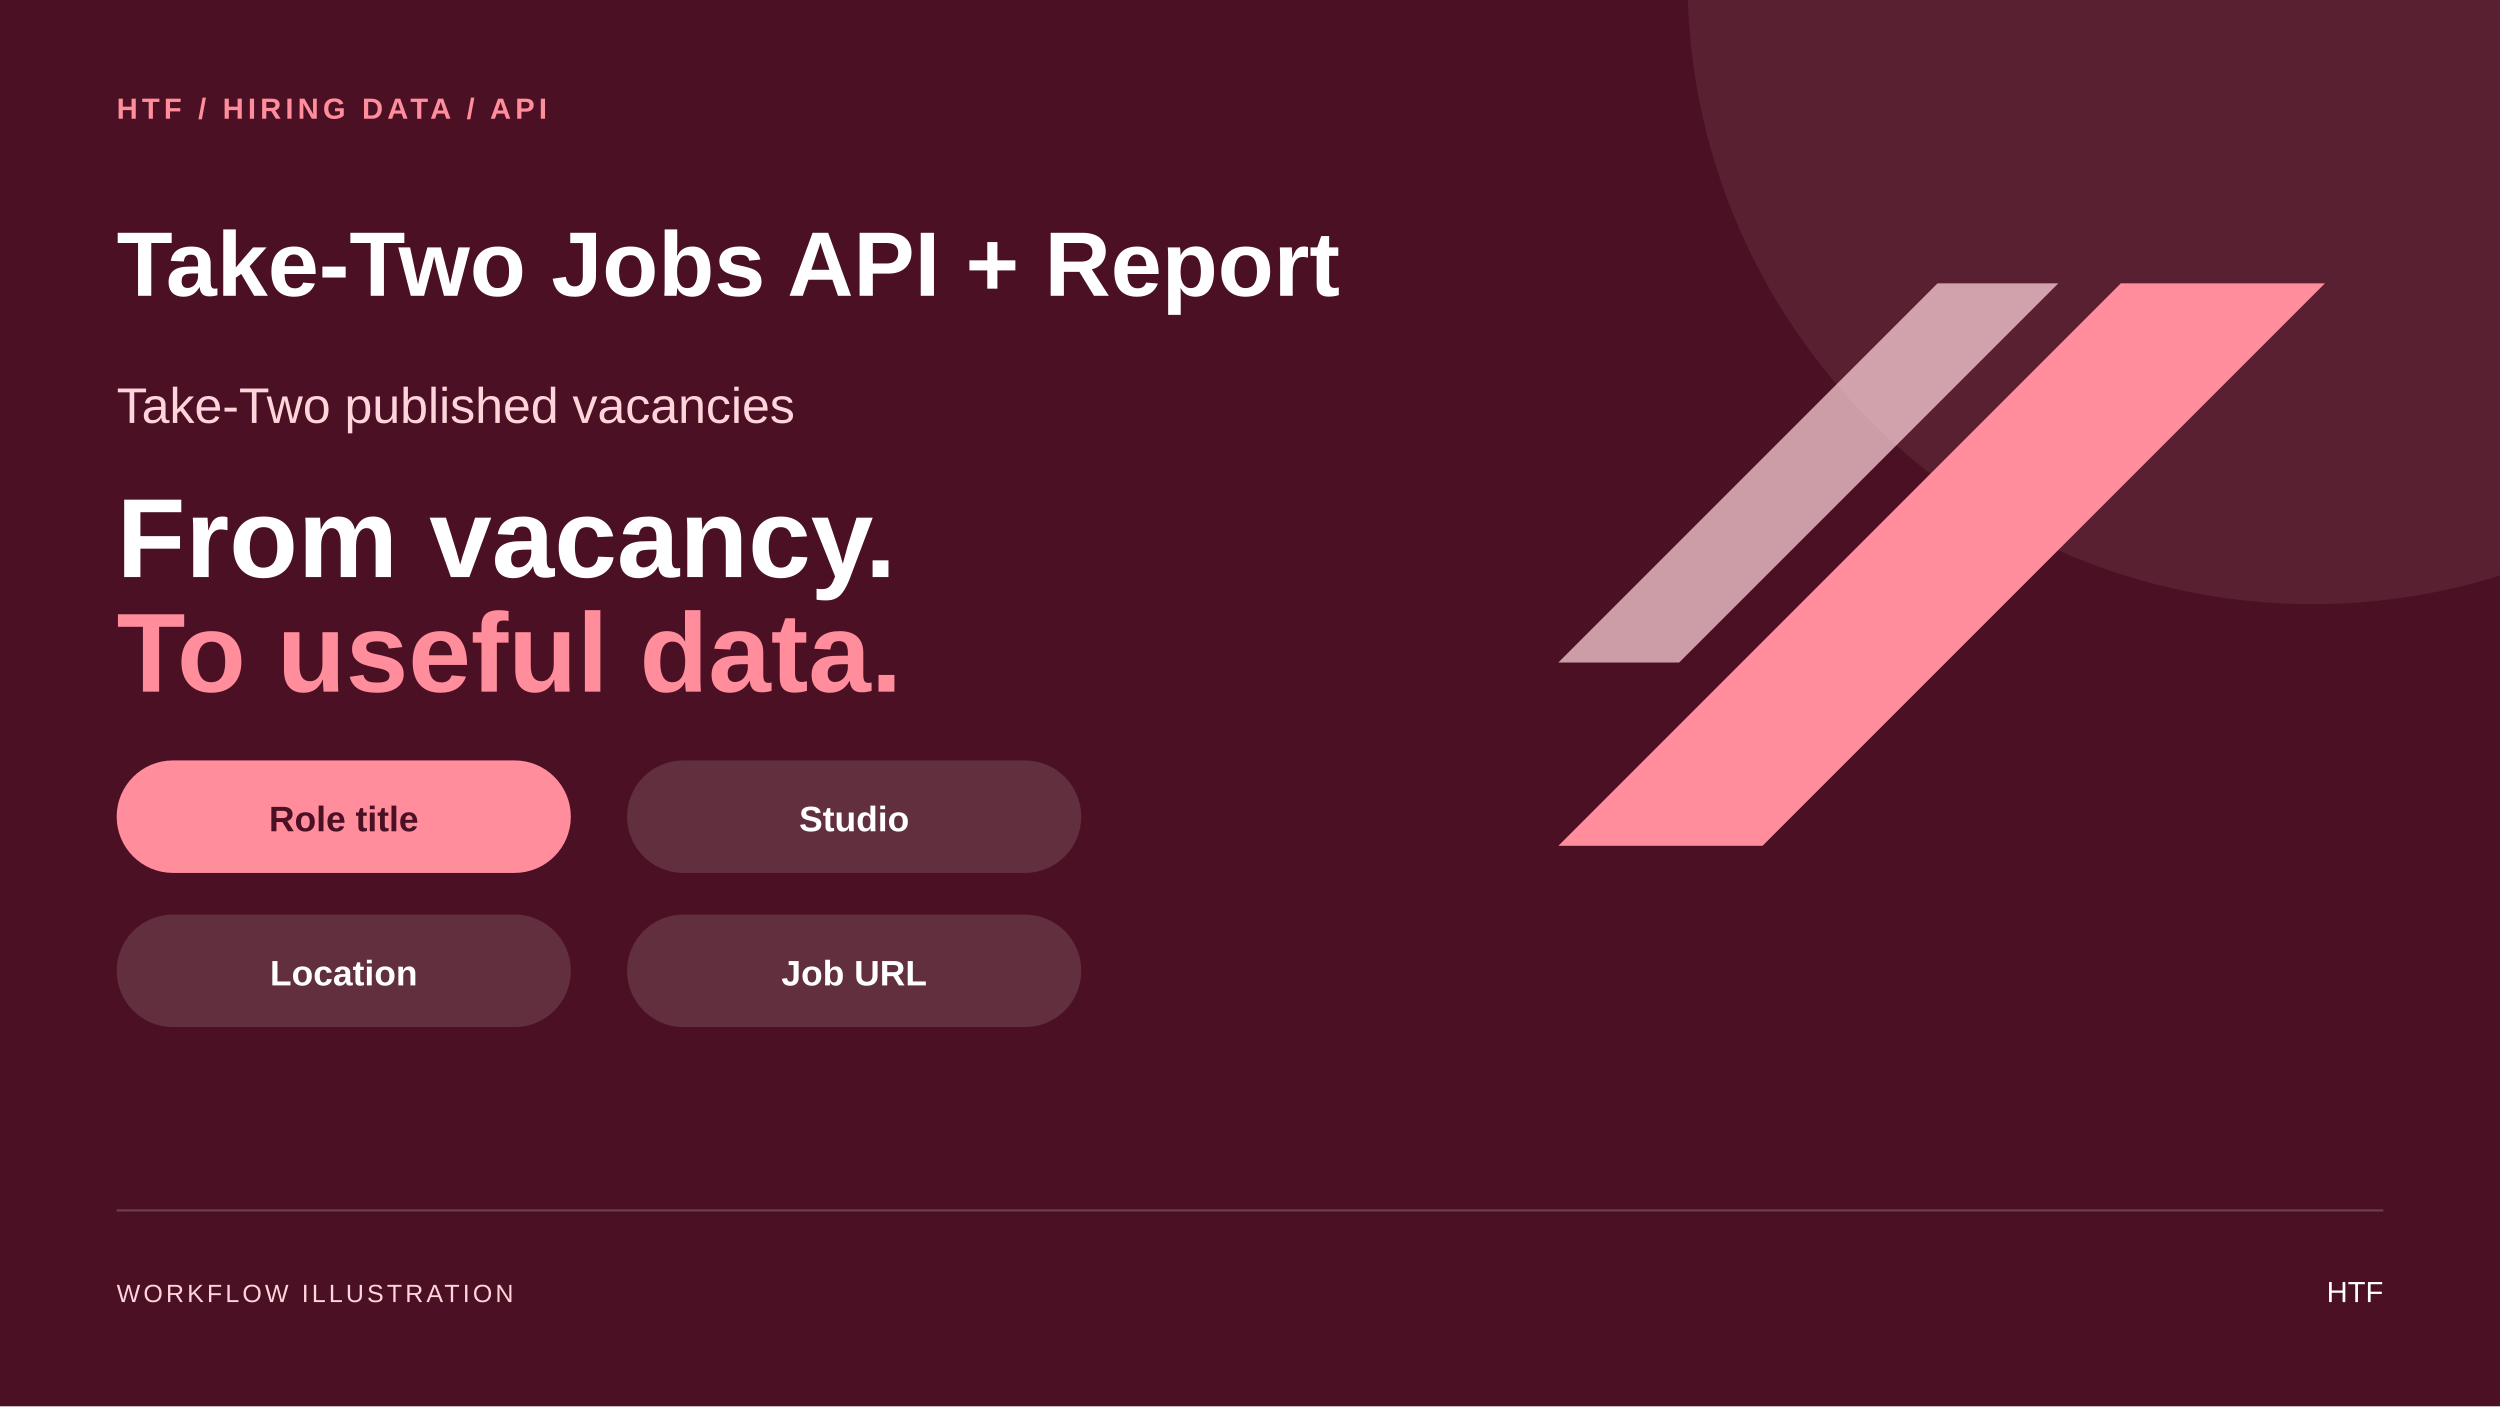
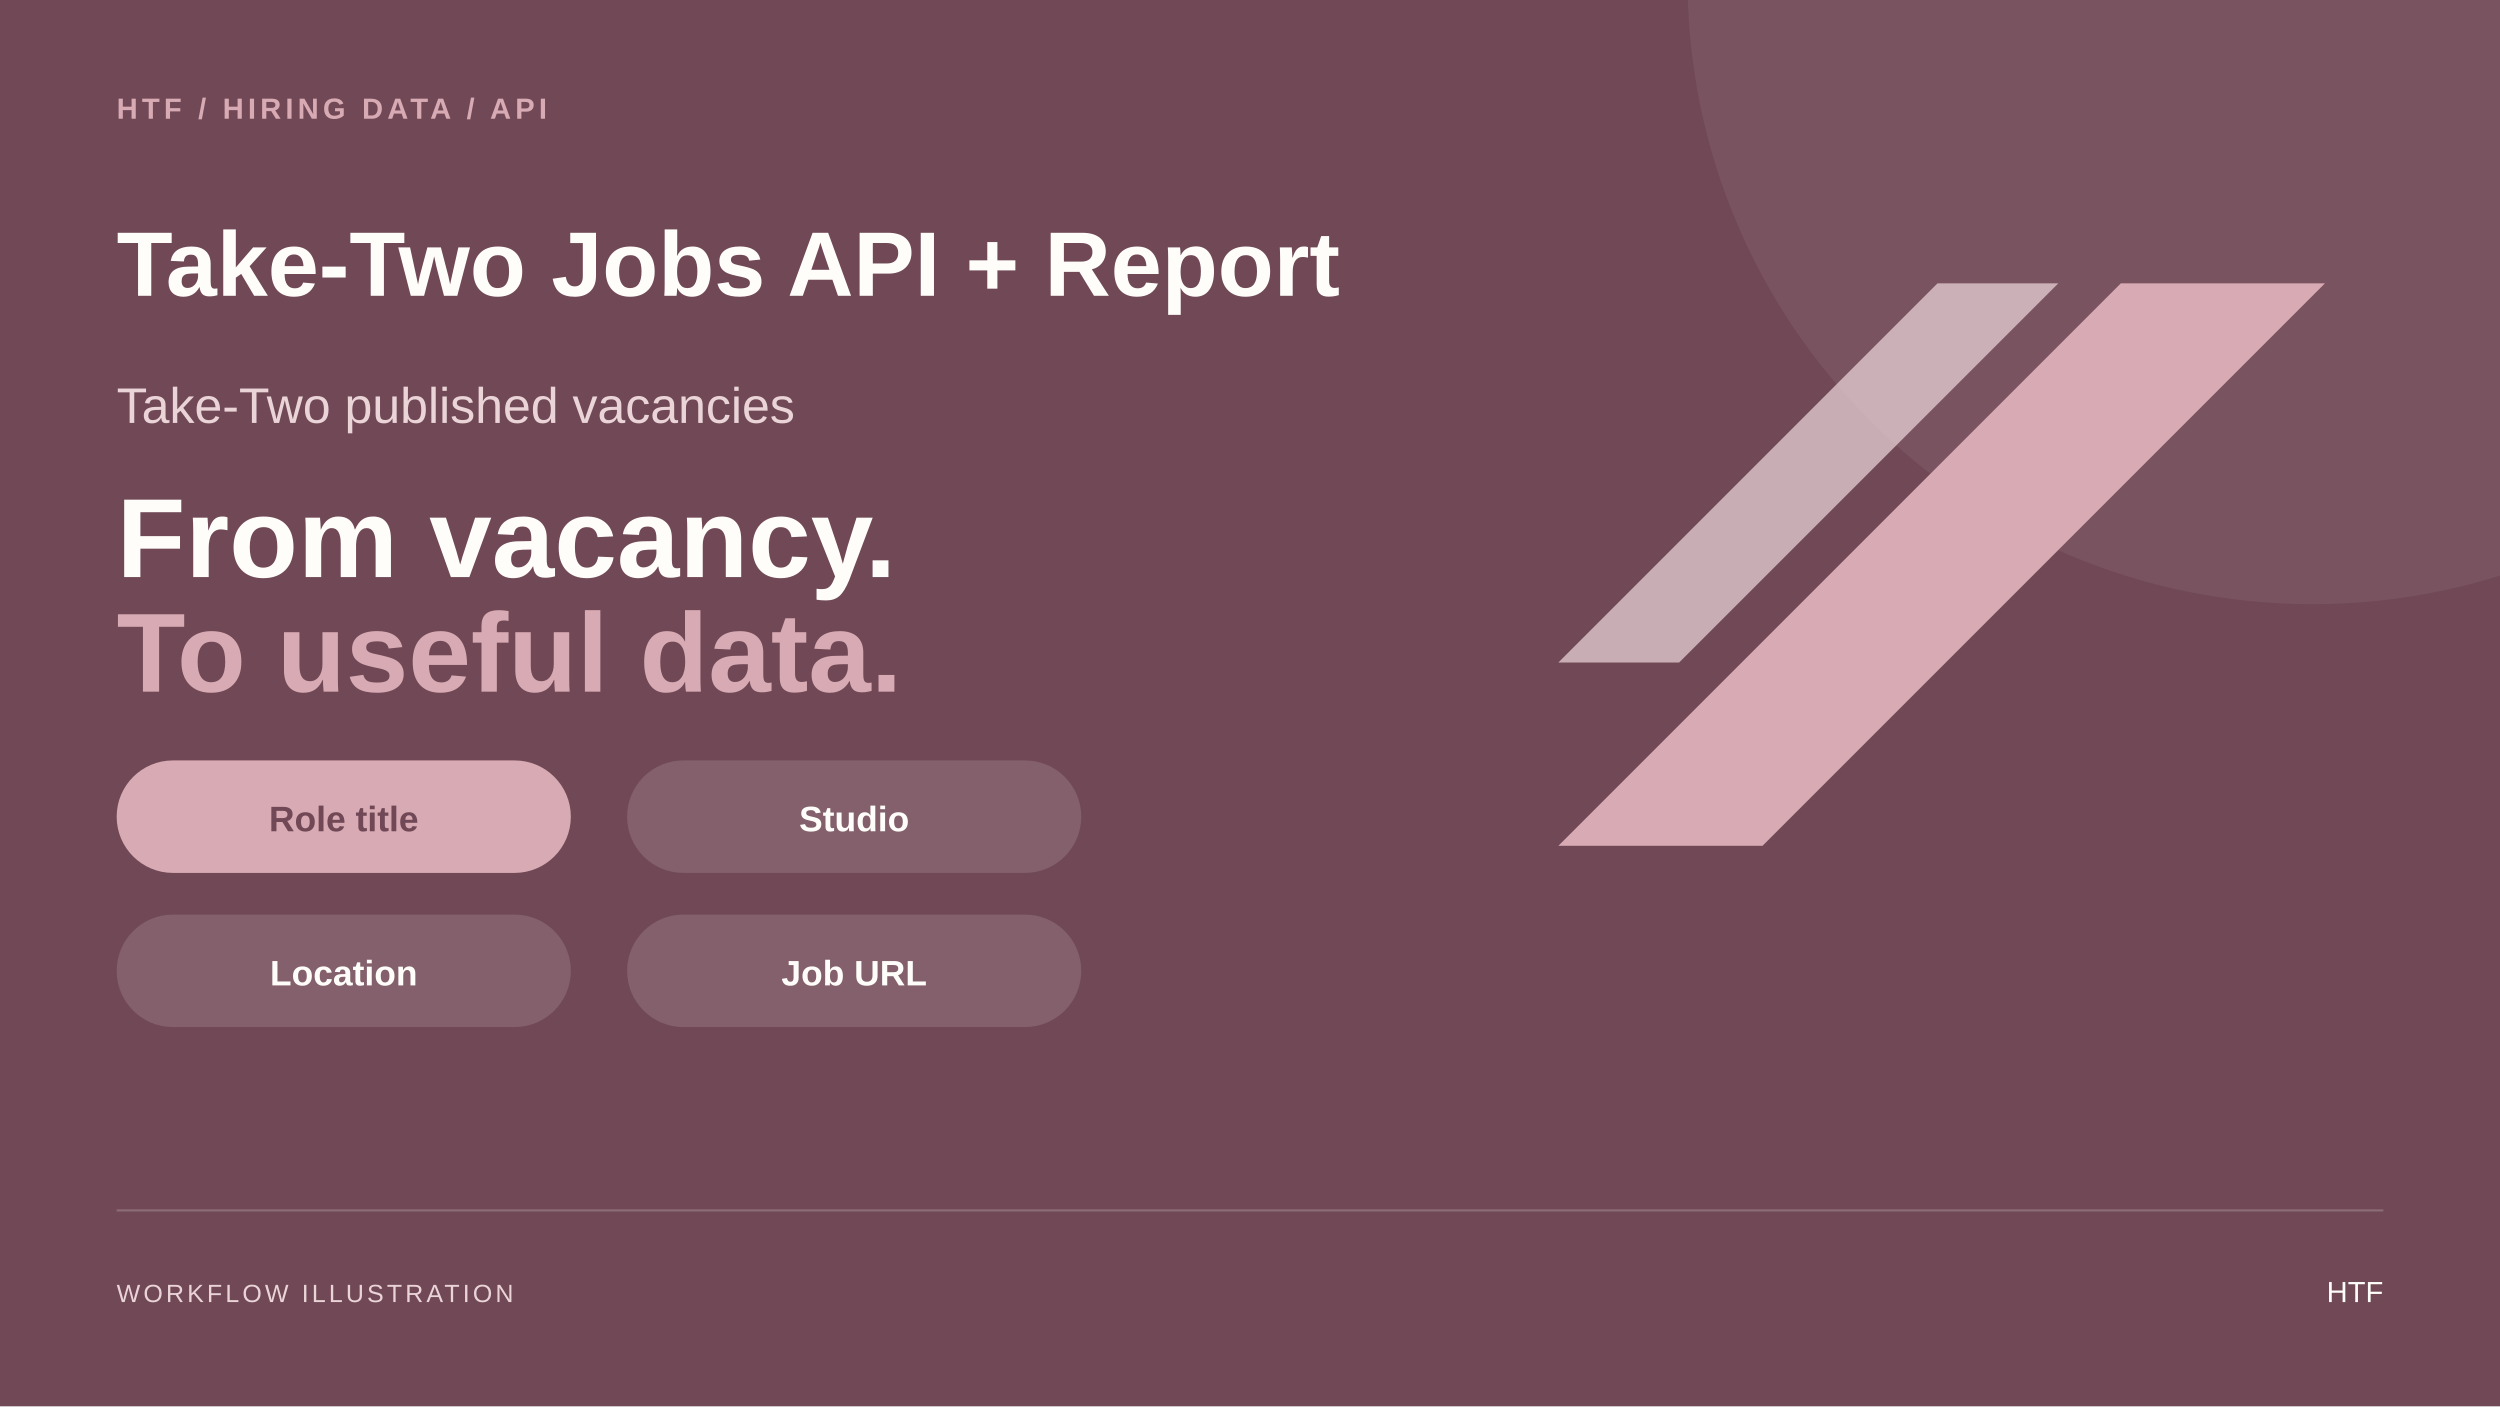
<svg xmlns="http://www.w3.org/2000/svg" width="1200" height="675" viewBox="0 0 1200 675" role="img">
-   <rect width="1200" height="675" fill="#4b1023" />
-   <circle cx="1110" cy="-10" r="300" fill="#ffd4da" opacity=".08" />
-   <text x="56" y="57" fill="#ff8d9c" font-family="Arial,sans-serif" font-size="14" font-weight="700" letter-spacing="2">HTF / HIRING DATA / API</text>
-   <text x="56" y="142" fill="#ffffff" font-family="Arial,sans-serif" font-size="44" font-weight="700">Take-Two Jobs API + Report</text>
-   <text x="56" y="203" fill="#ffd4da" font-family="Arial,sans-serif" font-size="24">Take-Two published vacancies</text>
-   <text x="56" y="277" fill="#ffffff" font-family="Arial,sans-serif" font-size="54" font-weight="700">From vacancy.</text>
-   <text x="56" y="332" fill="#ff8d9c" font-family="Arial,sans-serif" font-size="54" font-weight="700">To useful data.</text>
+   <rect width="1200" height="675" fill="#704856" />
+   <circle cx="1110" cy="-10" r="300" fill="#ead4d8" opacity=".08" />
+   <text x="56" y="57" fill="#d8aab3" font-family="Arial,sans-serif" font-size="14" font-weight="700" letter-spacing="2">HTF / HIRING DATA / API</text>
+   <text x="56" y="142" fill="#fffdfa" font-family="Arial,sans-serif" font-size="44" font-weight="700">Take-Two Jobs API + Report</text>
+   <text x="56" y="203" fill="#ead4d8" font-family="Arial,sans-serif" font-size="24">Take-Two published vacancies</text>
+   <text x="56" y="277" fill="#fffdfa" font-family="Arial,sans-serif" font-size="54" font-weight="700">From vacancy.</text>
+   <text x="56" y="332" fill="#d8aab3" font-family="Arial,sans-serif" font-size="54" font-weight="700">To useful data.</text>
  <g transform="translate(56 365)">
-     <rect width="218" height="54" rx="27" fill="#ff8d9c" />
-     <text x="109" y="34" text-anchor="middle" fill="#4b1023" font-family="Arial,sans-serif" font-size="17" font-weight="700">Role title</text>
+     <rect width="218" height="54" rx="27" fill="#d8aab3" />
+     <text x="109" y="34" text-anchor="middle" fill="#704856" font-family="Arial,sans-serif" font-size="17" font-weight="700">Role title</text>
  </g>
  <g transform="translate(301 365)">
    <rect width="218" height="54" rx="27" fill="rgba(255,255,255,.13)" />
-     <text x="109" y="34" text-anchor="middle" fill="#ffffff" font-family="Arial,sans-serif" font-size="17" font-weight="700">Studio</text>
+     <text x="109" y="34" text-anchor="middle" fill="#fffdfa" font-family="Arial,sans-serif" font-size="17" font-weight="700">Studio</text>
  </g>
  <g transform="translate(56 439)">
    <rect width="218" height="54" rx="27" fill="rgba(255,255,255,.13)" />
-     <text x="109" y="34" text-anchor="middle" fill="#ffffff" font-family="Arial,sans-serif" font-size="17" font-weight="700">Location</text>
+     <text x="109" y="34" text-anchor="middle" fill="#fffdfa" font-family="Arial,sans-serif" font-size="17" font-weight="700">Location</text>
  </g>
  <g transform="translate(301 439)">
    <rect width="218" height="54" rx="27" fill="rgba(255,255,255,.13)" />
-     <text x="109" y="34" text-anchor="middle" fill="#ffffff" font-family="Arial,sans-serif" font-size="17" font-weight="700">Job URL</text>
+     <text x="109" y="34" text-anchor="middle" fill="#fffdfa" font-family="Arial,sans-serif" font-size="17" font-weight="700">Job URL</text>
  </g>
-   <path d="M748 406L1018 136h98L846 406z" fill="#ff8d9c" />
-   <path d="M748 318l182-182h58L806 318z" fill="#ffd4da" opacity=".72" />
-   <path d="M56 581H1144" stroke="#ffffff" opacity=".2" />
-   <text x="56" y="625" fill="#ffd4da" font-family="Arial,sans-serif" font-size="12" letter-spacing="1.5">WORKFLOW ILLUSTRATION</text>
-   <text x="1144" y="625" fill="#ffffff" font-family="Arial,sans-serif" font-size="14" text-anchor="end">HTF</text>
+   <path d="M748 406L1018 136h98L846 406z" fill="#d8aab3" />
+   <path d="M748 318l182-182h58L806 318z" fill="#ead4d8" opacity=".72" />
+   <path d="M56 581H1144" stroke="#fffdfa" opacity=".2" />
+   <text x="56" y="625" fill="#ead4d8" font-family="Arial,sans-serif" font-size="12" letter-spacing="1.5">WORKFLOW ILLUSTRATION</text>
+   <text x="1144" y="625" fill="#fffdfa" font-family="Arial,sans-serif" font-size="14" text-anchor="end">HTF</text>
</svg>
